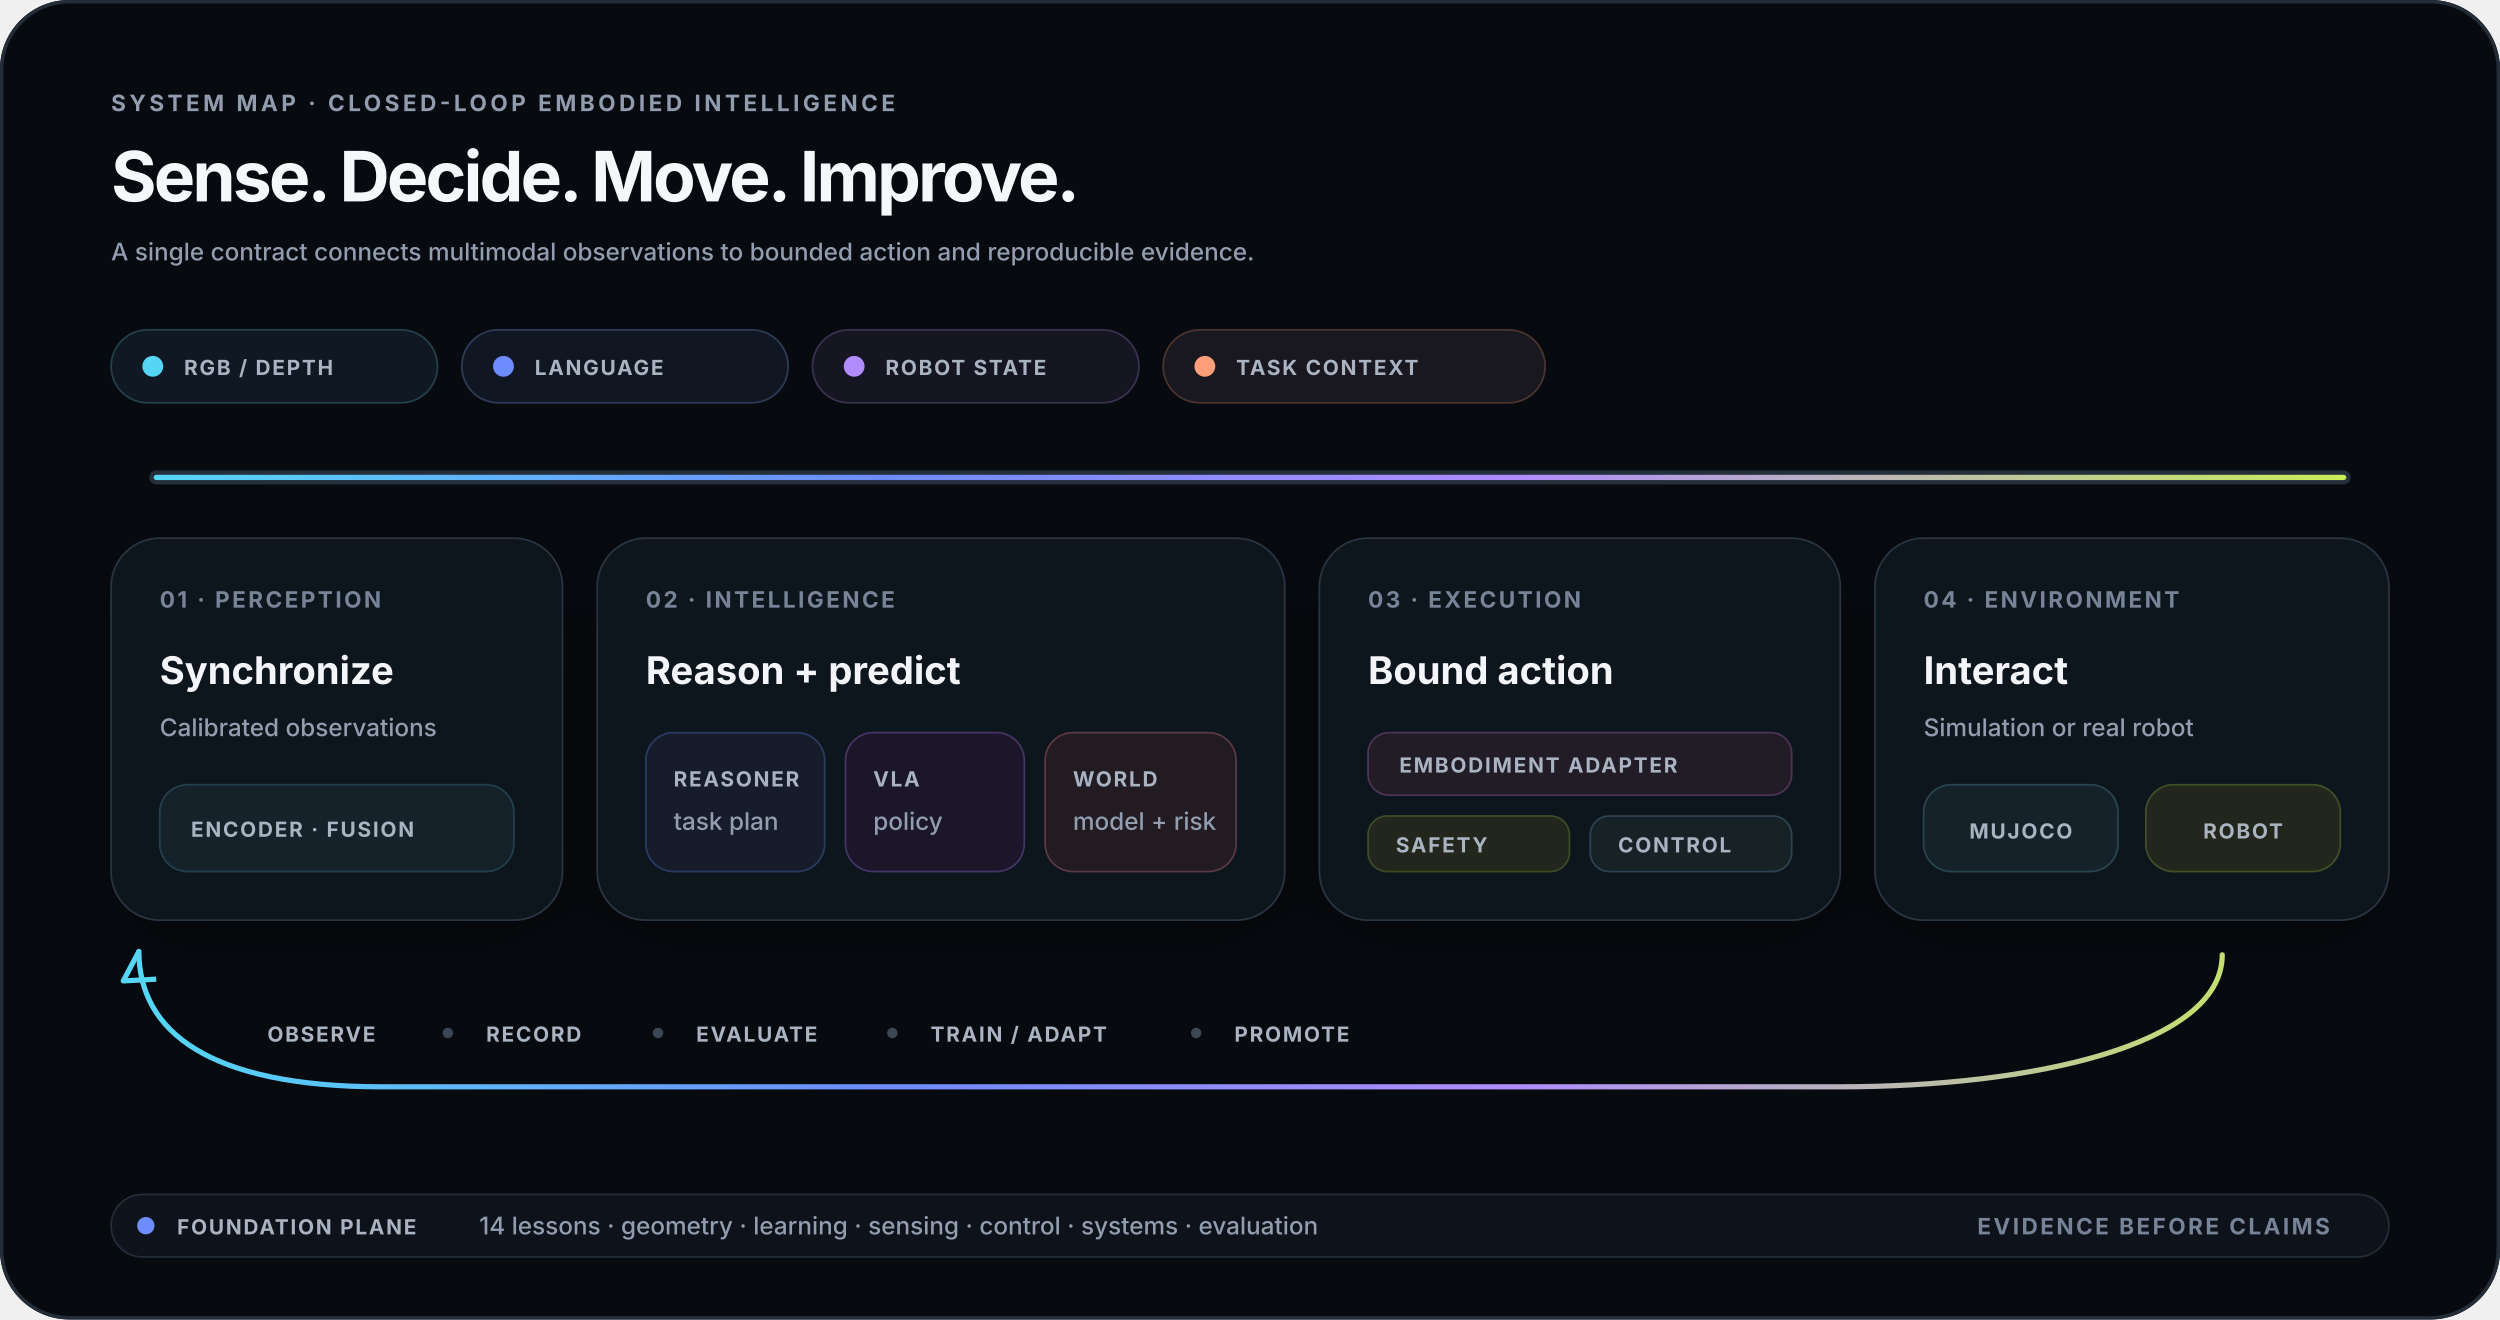
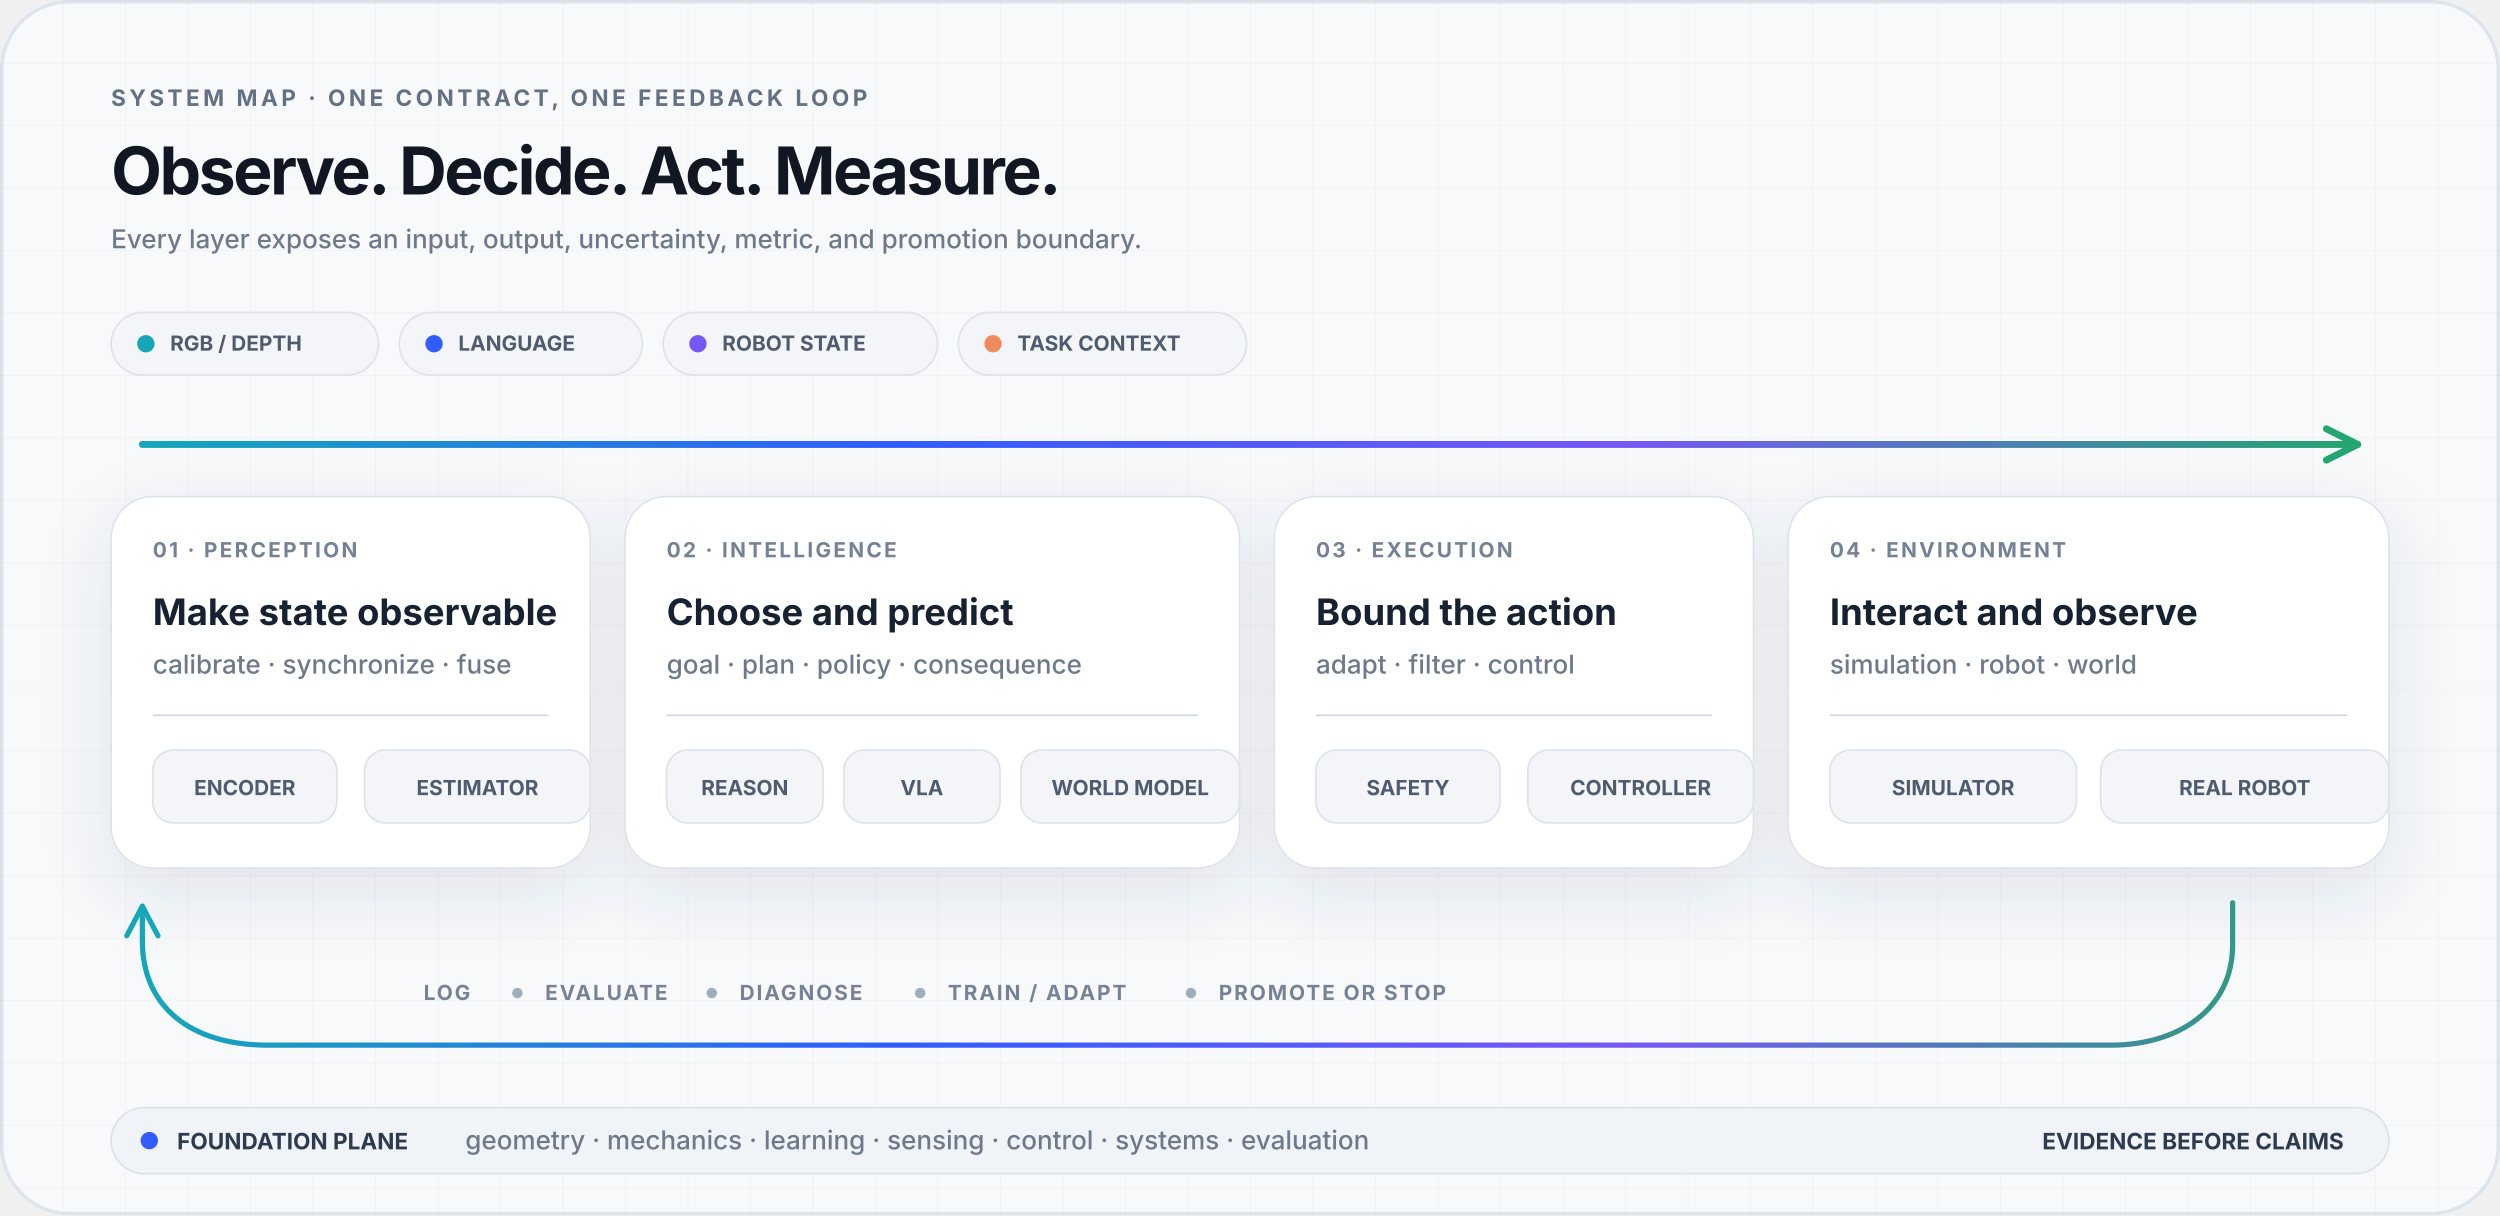
- <svg xmlns="http://www.w3.org/2000/svg" width="1440" height="760" viewBox="0 0 1440 760" role="img" aria-labelledby="title desc">
+ <svg xmlns="http://www.w3.org/2000/svg" width="1440" height="700" viewBox="0 0 1440 700" role="img" aria-labelledby="title desc">
  <defs>
-     <linearGradient id="flow" x1="88" y1="0" x2="1352" y2="0" gradientUnits="userSpaceOnUse">
-       <stop stop-color="#55D6F5" />
-       <stop offset=".33" stop-color="#6D8CFF" />
-       <stop offset=".62" stop-color="#B08CFF" />
-       <stop offset="1" stop-color="#C8EE56" />
+     <linearGradient id="flow" x1="82" y1="0" x2="1358" y2="0" gradientUnits="userSpaceOnUse">
+       <stop stop-color="#15A7B8" />
+       <stop offset=".34" stop-color="#315CFF" />
+       <stop offset=".67" stop-color="#7657F6" />
+       <stop offset="1" stop-color="#23A66F" />
    </linearGradient>
-     <radialGradient id="wash" cx="0" cy="0" r="1" gradientTransform="translate(1120 70) rotate(145) scale(560 380)">
-       <stop stop-color="#273A70" stop-opacity=".5" />
-       <stop offset="1" stop-color="#070A0F" stop-opacity="0" />
-     </radialGradient>
    <filter id="shadow" x="-20%" y="-30%" width="140%" height="180%">
-       <feDropShadow dx="0" dy="18" stdDeviation="24" flood-color="#000" flood-opacity=".3" />
+       <feDropShadow dx="0" dy="14" stdDeviation="20" flood-color="#304466" flood-opacity=".12" />
    </filter>
-     <style>.s{font-family:Inter,-apple-system,BlinkMacSystemFont,"Segoe UI",Arial,sans-serif}.k{font-size:13px;font-weight:720;letter-spacing:2px;fill:#919CAF}.h{font-size:40px;font-weight:680;letter-spacing:-1.6px;fill:#F5F7FB}.card{fill:#10151E;stroke:#2A3442}.cardH{font-size:22px;font-weight:680;fill:#F3F5F9}.body{font-size:14px;font-weight:510;fill:#929DAF}.mini{font-size:12px;font-weight:700;letter-spacing:1px;fill:#AAB3C2}.num{font-size:13px;font-weight:720;letter-spacing:1.4px;fill:#778397}</style>
+     <style>
+       .s{font-family:Inter,-apple-system,BlinkMacSystemFont,"Segoe UI",Arial,sans-serif}.bg{fill:#F8F9FB}.border{fill:none;stroke:#DEE4EC}.grid{stroke:#7A879A;stroke-opacity:.07}.eyebrow{font-size:13px;font-weight:720;letter-spacing:2px;fill:#647084}.h{font-size:38px;font-weight:690;letter-spacing:-1.4px;fill:#111722}.body{font-size:15px;font-weight:480;fill:#6E798B}.card{fill:#FFFFFF;stroke:#DDE3EC}.cardH{font-size:21px;font-weight:700;fill:#172030}.small{font-size:12px;font-weight:700;letter-spacing:1.1px;fill:#778296}.chip{fill:#F3F5F8;stroke:#DDE3EB}.chipText{font-size:12px;font-weight:680;fill:#4F5C70}.footer{fill:#F0F3F7;stroke:#DCE2EA}.strong{font-size:13px;font-weight:720;fill:#2E3A4E}.line{stroke:#CED6E2}.num{font-size:12px;font-weight:740;letter-spacing:1.3px;fill:#758196}
+       @media (prefers-color-scheme:dark){.bg{fill:#090C12}.border{stroke:#242D3A}.grid{stroke:#B5C0D2;stroke-opacity:.05}.eyebrow{fill:#9BA7BA}.h{fill:#F4F6FA}.body{fill:#96A2B5}.card{fill:#111720;stroke:#2B3543}.cardH{fill:#F0F3F8}.small{fill:#8D99AC}.chip{fill:#151C26;stroke:#303B4A}.chipText{fill:#ABB5C4}.footer{fill:#0F151E;stroke:#283240}.strong{fill:#CFD6E2}.line{stroke:#303B49}.num{fill:#8490A3}}
+     </style>
+     <pattern id="grid" width="36" height="36" patternUnits="userSpaceOnUse">
+       <path d="M36 0H0V36" fill="none" class="grid" />
+     </pattern>
  </defs>
-   <rect width="1440" height="760" rx="40" fill="#070A0F" />
-   <rect x="1" y="1" width="1438" height="758" rx="39" fill="none" stroke="#242C38" stroke-width="2" />
-   <rect width="1440" height="760" rx="40" fill="url(#wash)" />
+   <rect width="1440" height="700" rx="40" class="bg" />
+   <rect x="1" y="1" width="1438" height="698" rx="39" class="border" stroke-width="2" />
+   <rect width="1440" height="700" rx="40" fill="url(#grid)" />
  <g class="s">
-     <text x="64" y="64" class="k">SYSTEM MAP · CLOSED-LOOP EMBODIED INTELLIGENCE</text>
-     <text x="64" y="116" class="h">Sense. Decide. Move. Improve.</text>
-     <text x="64" y="150" class="body">A single contract connects multimodal observations to bounded action and reproducible evidence.</text>
-     <g transform="translate(64 190)">
-       <rect width="188" height="42" rx="21" fill="#101923" stroke="#24404A" />
-       <circle cx="24" cy="21" r="6" fill="#55D6F5" />
-       <text x="42" y="26" class="mini">RGB / DEPTH</text>
+     <text x="64" y="61" class="eyebrow">SYSTEM MAP · ONE CONTRACT, ONE FEEDBACK LOOP</text>
+     <text x="64" y="112" class="h">Observe. Decide. Act. Measure.</text>
+     <text x="64" y="143" class="body">Every layer exposes an input, output, uncertainty, metric, and promotion boundary.</text>
+     <g transform="translate(64 180)">
+       <g>
+         <rect width="154" height="36" rx="18" class="chip" />
+         <circle cx="20" cy="18" r="5" fill="#15A7B8" />
+         <text x="34" y="22" class="chipText">RGB / DEPTH</text>
+       </g>
+       <g transform="translate(166)">
+         <rect width="140" height="36" rx="18" class="chip" />
+         <circle cx="20" cy="18" r="5" fill="#315CFF" />
+         <text x="34" y="22" class="chipText">LANGUAGE</text>
+       </g>
+       <g transform="translate(318)">
+         <rect width="158" height="36" rx="18" class="chip" />
+         <circle cx="20" cy="18" r="5" fill="#7657F6" />
+         <text x="34" y="22" class="chipText">ROBOT STATE</text>
+       </g>
+       <g transform="translate(488)">
+         <rect width="166" height="36" rx="18" class="chip" />
+         <circle cx="20" cy="18" r="5" fill="#F08A5D" />
+         <text x="34" y="22" class="chipText">TASK CONTEXT</text>
+       </g>
    </g>
-     <g transform="translate(266 190)">
-       <rect width="188" height="42" rx="21" fill="#111722" stroke="#2E3B55" />
-       <circle cx="24" cy="21" r="6" fill="#6D8CFF" />
-       <text x="42" y="26" class="mini">LANGUAGE</text>
-     </g>
-     <g transform="translate(468 190)">
-       <rect width="188" height="42" rx="21" fill="#151622" stroke="#3A3150" />
-       <circle cx="24" cy="21" r="6" fill="#B08CFF" />
-       <text x="42" y="26" class="mini">ROBOT STATE</text>
-     </g>
-     <g transform="translate(670 190)">
-       <rect width="220" height="42" rx="21" fill="#191820" stroke="#4B342E" />
-       <circle cx="24" cy="21" r="6" fill="#FF9F7A" />
-       <text x="42" y="26" class="mini">TASK CONTEXT</text>
-     </g>
-     <path d="M90 275H1350" stroke="#252E3B" stroke-width="8" stroke-linecap="round" />
-     <path d="M90 275H1350" stroke="url(#flow)" stroke-width="3" stroke-linecap="round" />
+     <path d="M82 256H1358" stroke="url(#flow)" stroke-width="4" stroke-linecap="round" />
+     <path d="M1340 247l18 9-18 9" fill="none" stroke="#23A66F" stroke-width="4" stroke-linecap="round" stroke-linejoin="round" />
    <g filter="url(#shadow)">
-       <g transform="translate(64 310)">
-         <rect width="260" height="220" rx="28" class="card" />
-         <text x="28" y="40" class="num">01 · PERCEPTION</text>
-         <text x="28" y="84" class="cardH">Synchronize</text>
-         <text x="28" y="114" class="body">Calibrated observations</text>
-         <rect x="28" y="142" width="204" height="50" rx="16" fill="#14222B" stroke="#23414C" />
-         <text x="46" y="172" class="mini">ENCODER · FUSION</text>
-       </g>
-       <g transform="translate(344 310)">
-         <rect width="396" height="220" rx="28" class="card" />
-         <text x="28" y="40" class="num">02 · INTELLIGENCE</text>
-         <text x="28" y="84" class="cardH">Reason + predict</text>
-         <g transform="translate(28 112)">
-           <rect width="103" height="80" rx="16" fill="#171D2C" stroke="#2C3B64" />
-           <text x="16" y="31" class="mini">REASONER</text>
-           <text x="16" y="56" class="body">task plan</text>
-         </g>
-         <g transform="translate(143 112)">
-           <rect width="103" height="80" rx="16" fill="#1B192B" stroke="#443466" />
-           <text x="16" y="31" class="mini">VLA</text>
-           <text x="16" y="56" class="body">policy</text>
-         </g>
-         <g transform="translate(258 112)">
-           <rect width="110" height="80" rx="16" fill="#201A24" stroke="#5A3A43" />
-           <text x="16" y="31" class="mini">WORLD</text>
-           <text x="16" y="56" class="body">model + risk</text>
+       <g transform="translate(64 286)">
+         <rect width="276" height="214" rx="24" class="card" />
+         <text x="24" y="35" class="num">01 · PERCEPTION</text>
+         <text x="24" y="74" class="cardH">Make state observable</text>
+         <text x="24" y="102" class="body">calibrate · synchronize · fuse</text>
+         <path d="M24 126H252" class="line" />
+         <g transform="translate(24 146)">
+           <rect width="106" height="42" rx="12" class="chip" />
+           <text x="53" y="26" text-anchor="middle" class="chipText">ENCODER</text>
+           <rect x="122" width="130" height="42" rx="12" class="chip" />
+           <text x="187" y="26" text-anchor="middle" class="chipText">ESTIMATOR</text>
        </g>
      </g>
-       <g transform="translate(760 310)">
-         <rect width="300" height="220" rx="28" class="card" />
-         <text x="28" y="40" class="num">03 · EXECUTION</text>
-         <text x="28" y="84" class="cardH">Bound action</text>
-         <g transform="translate(28 112)">
-           <rect width="244" height="36" rx="12" fill="#201A26" stroke="#4B3657" />
-           <text x="18" y="23" class="mini">EMBODIMENT ADAPTER</text>
-         </g>
-         <g transform="translate(28 160)">
-           <rect width="116" height="32" rx="11" fill="#20251A" stroke="#3B4B28" />
-           <text x="16" y="21" class="mini">SAFETY</text>
-           <rect x="128" width="116" height="32" rx="11" fill="#182027" stroke="#2D4351" />
-           <text x="144" y="21" class="mini">CONTROL</text>
+       <g transform="translate(360 286)">
+         <rect width="354" height="214" rx="24" class="card" />
+         <text x="24" y="35" class="num">02 · INTELLIGENCE</text>
+         <text x="24" y="74" class="cardH">Choose and predict</text>
+         <text x="24" y="102" class="body">goal · plan · policy · consequence</text>
+         <path d="M24 126H330" class="line" />
+         <g transform="translate(24 146)">
+           <rect width="90" height="42" rx="12" class="chip" />
+           <text x="45" y="26" text-anchor="middle" class="chipText">REASON</text>
+           <rect x="102" width="90" height="42" rx="12" class="chip" />
+           <text x="147" y="26" text-anchor="middle" class="chipText">VLA</text>
+           <rect x="204" width="126" height="42" rx="12" class="chip" />
+           <text x="267" y="26" text-anchor="middle" class="chipText">WORLD MODEL</text>
        </g>
      </g>
-       <g transform="translate(1080 310)">
-         <rect width="296" height="220" rx="28" class="card" />
-         <text x="28" y="40" class="num">04 · ENVIRONMENT</text>
-         <text x="28" y="84" class="cardH">Interact</text>
-         <text x="28" y="114" class="body">Simulation or real robot</text>
-         <g transform="translate(28 142)">
-           <rect width="112" height="50" rx="16" fill="#152329" stroke="#2A4550" />
-           <text x="56" y="31" text-anchor="middle" class="mini">MUJOCO</text>
-           <rect x="128" width="112" height="50" rx="16" fill="#20261A" stroke="#405029" />
-           <text x="184" y="31" text-anchor="middle" class="mini">ROBOT</text>
+       <g transform="translate(734 286)">
+         <rect width="276" height="214" rx="24" class="card" />
+         <text x="24" y="35" class="num">03 · EXECUTION</text>
+         <text x="24" y="74" class="cardH">Bound the action</text>
+         <text x="24" y="102" class="body">adapt · filter · control</text>
+         <path d="M24 126H252" class="line" />
+         <g transform="translate(24 146)">
+           <rect width="106" height="42" rx="12" class="chip" />
+           <text x="53" y="26" text-anchor="middle" class="chipText">SAFETY</text>
+           <rect x="122" width="130" height="42" rx="12" class="chip" />
+           <text x="187" y="26" text-anchor="middle" class="chipText">CONTROLLER</text>
+         </g>
+       </g>
+       <g transform="translate(1030 286)">
+         <rect width="346" height="214" rx="24" class="card" />
+         <text x="24" y="35" class="num">04 · ENVIRONMENT</text>
+         <text x="24" y="74" class="cardH">Interact and observe</text>
+         <text x="24" y="102" class="body">simulation · robot · world</text>
+         <path d="M24 126H322" class="line" />
+         <g transform="translate(24 146)">
+           <rect width="142" height="42" rx="12" class="chip" />
+           <text x="71" y="26" text-anchor="middle" class="chipText">SIMULATOR</text>
+           <rect x="156" width="166" height="42" rx="12" class="chip" />
+           <text x="239" y="26" text-anchor="middle" class="chipText">REAL ROBOT</text>
        </g>
      </g>
    </g>
-     <path d="M1280 550C1280 602 1170 626 1060 626H220C120 626 80 594 80 548" fill="none" stroke="url(#flow)" stroke-width="3" stroke-linecap="round" />
-     <path d="M80 548l-9 17 19-1" fill="none" stroke="#55D6F5" stroke-width="3" stroke-linejoin="round" />
-     <g transform="translate(154 600)">
-       <text class="mini">OBSERVE</text>
-       <circle cx="104" cy="-5" r="3" fill="#3C4655" />
-       <text x="126" class="mini">RECORD</text>
-       <circle cx="225" cy="-5" r="3" fill="#3C4655" />
-       <text x="247" class="mini">EVALUATE</text>
-       <circle cx="360" cy="-5" r="3" fill="#3C4655" />
-       <text x="382" class="mini">TRAIN / ADAPT</text>
-       <circle cx="535" cy="-5" r="3" fill="#3C4655" />
-       <text x="557" class="mini">PROMOTE</text>
+     <path d="M1286 520v24c0 38-32 58-70 58H154c-44 0-72-22-72-60v-20" fill="none" stroke="url(#flow)" stroke-width="3" stroke-linecap="round" />
+     <path d="M73 539l9-17 9 17" fill="none" stroke="#15A7B8" stroke-width="3" stroke-linecap="round" stroke-linejoin="round" />
+     <g transform="translate(244 576)">
+       <text class="small">LOG</text>
+       <circle cx="54" cy="-4" r="3" fill="#A1ACBC" />
+       <text x="70" class="small">EVALUATE</text>
+       <circle cx="166" cy="-4" r="3" fill="#A1ACBC" />
+       <text x="182" class="small">DIAGNOSE</text>
+       <circle cx="286" cy="-4" r="3" fill="#A1ACBC" />
+       <text x="302" class="small">TRAIN / ADAPT</text>
+       <circle cx="442" cy="-4" r="3" fill="#A1ACBC" />
+       <text x="458" class="small">PROMOTE OR STOP</text>
    </g>
-     <g transform="translate(64 688)">
-       <rect width="1312" height="36" rx="18" fill="#0E131B" stroke="#232C38" />
-       <circle cx="20" cy="18" r="5" fill="#6D8CFF" />
-       <text x="38" y="23" class="mini">FOUNDATION PLANE</text>
-       <text x="212" y="23" class="body">14 lessons · geometry · learning · sensing · control · systems · evaluation</text>
-       <text x="1278" y="23" text-anchor="end" class="num">EVIDENCE BEFORE CLAIMS</text>
+     <g transform="translate(64 638)">
+       <rect width="1312" height="38" rx="19" class="footer" />
+       <circle cx="22" cy="19" r="5" fill="#315CFF" />
+       <text x="38" y="24" class="strong">FOUNDATION PLANE</text>
+       <text x="204" y="24" class="body">geometry · mechanics · learning · sensing · control · systems · evaluation</text>
+       <text x="1286" y="24" text-anchor="end" class="strong">EVIDENCE BEFORE CLAIMS</text>
    </g>
  </g>
</svg>
